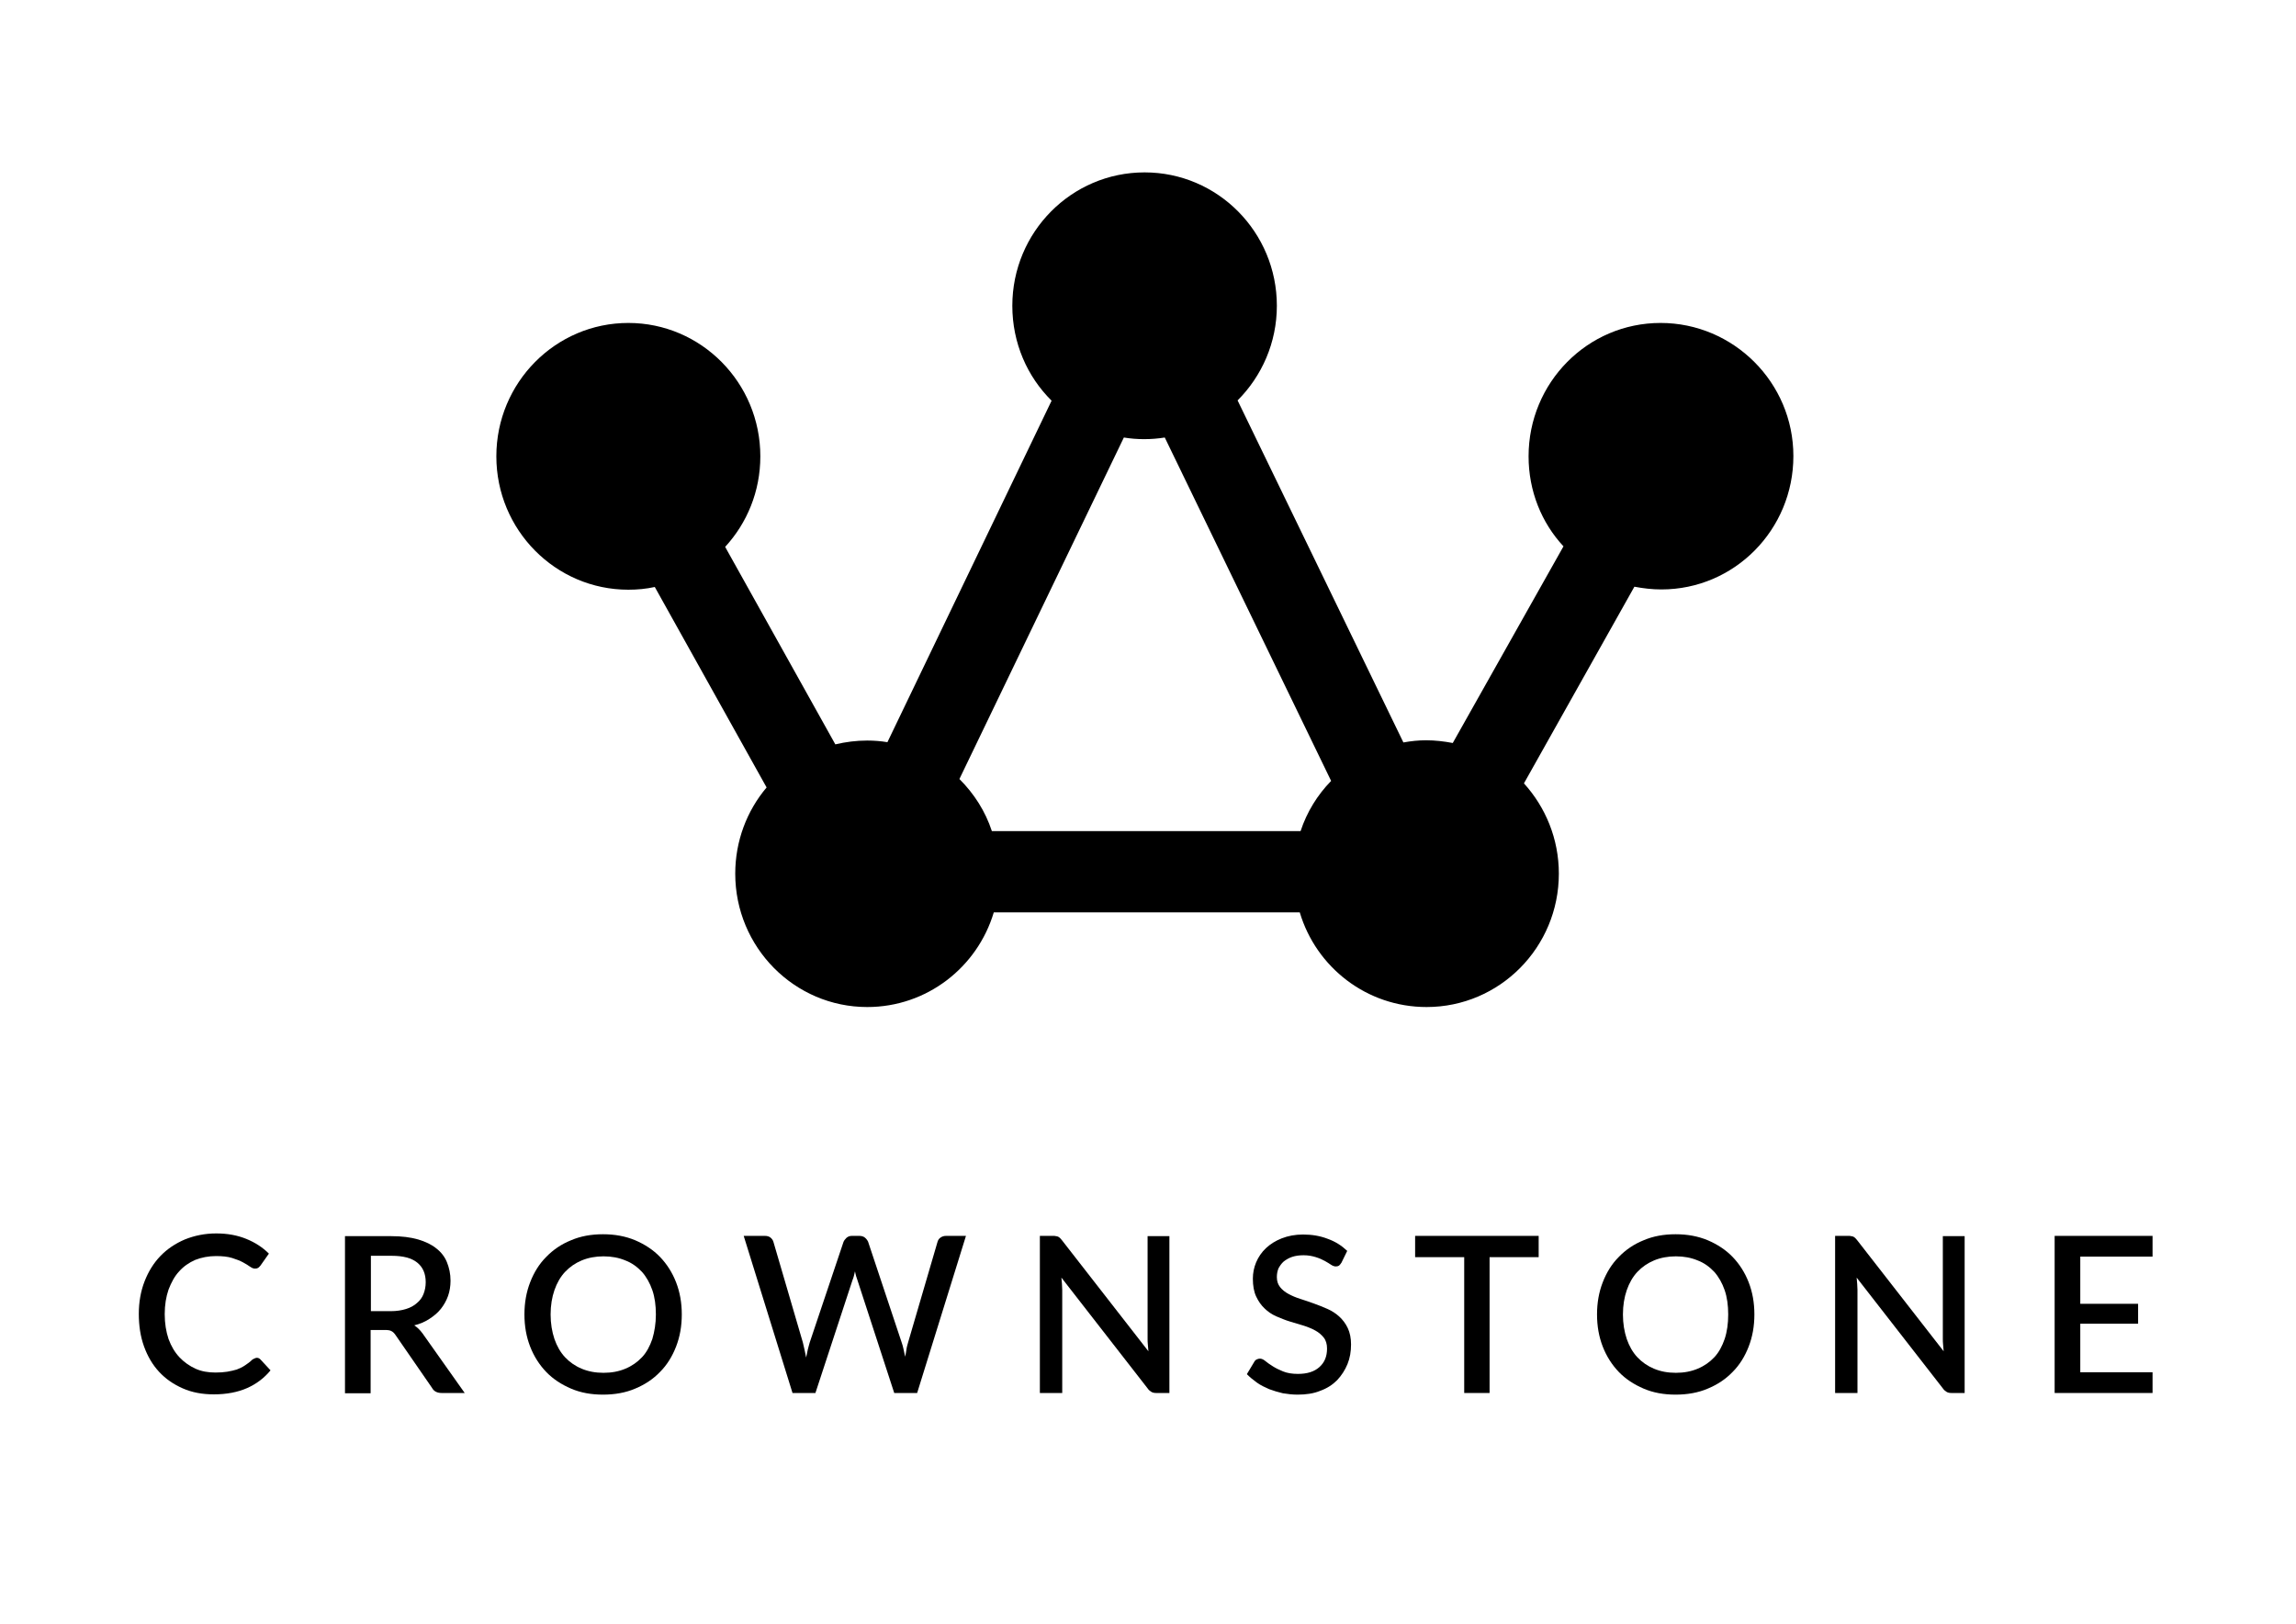
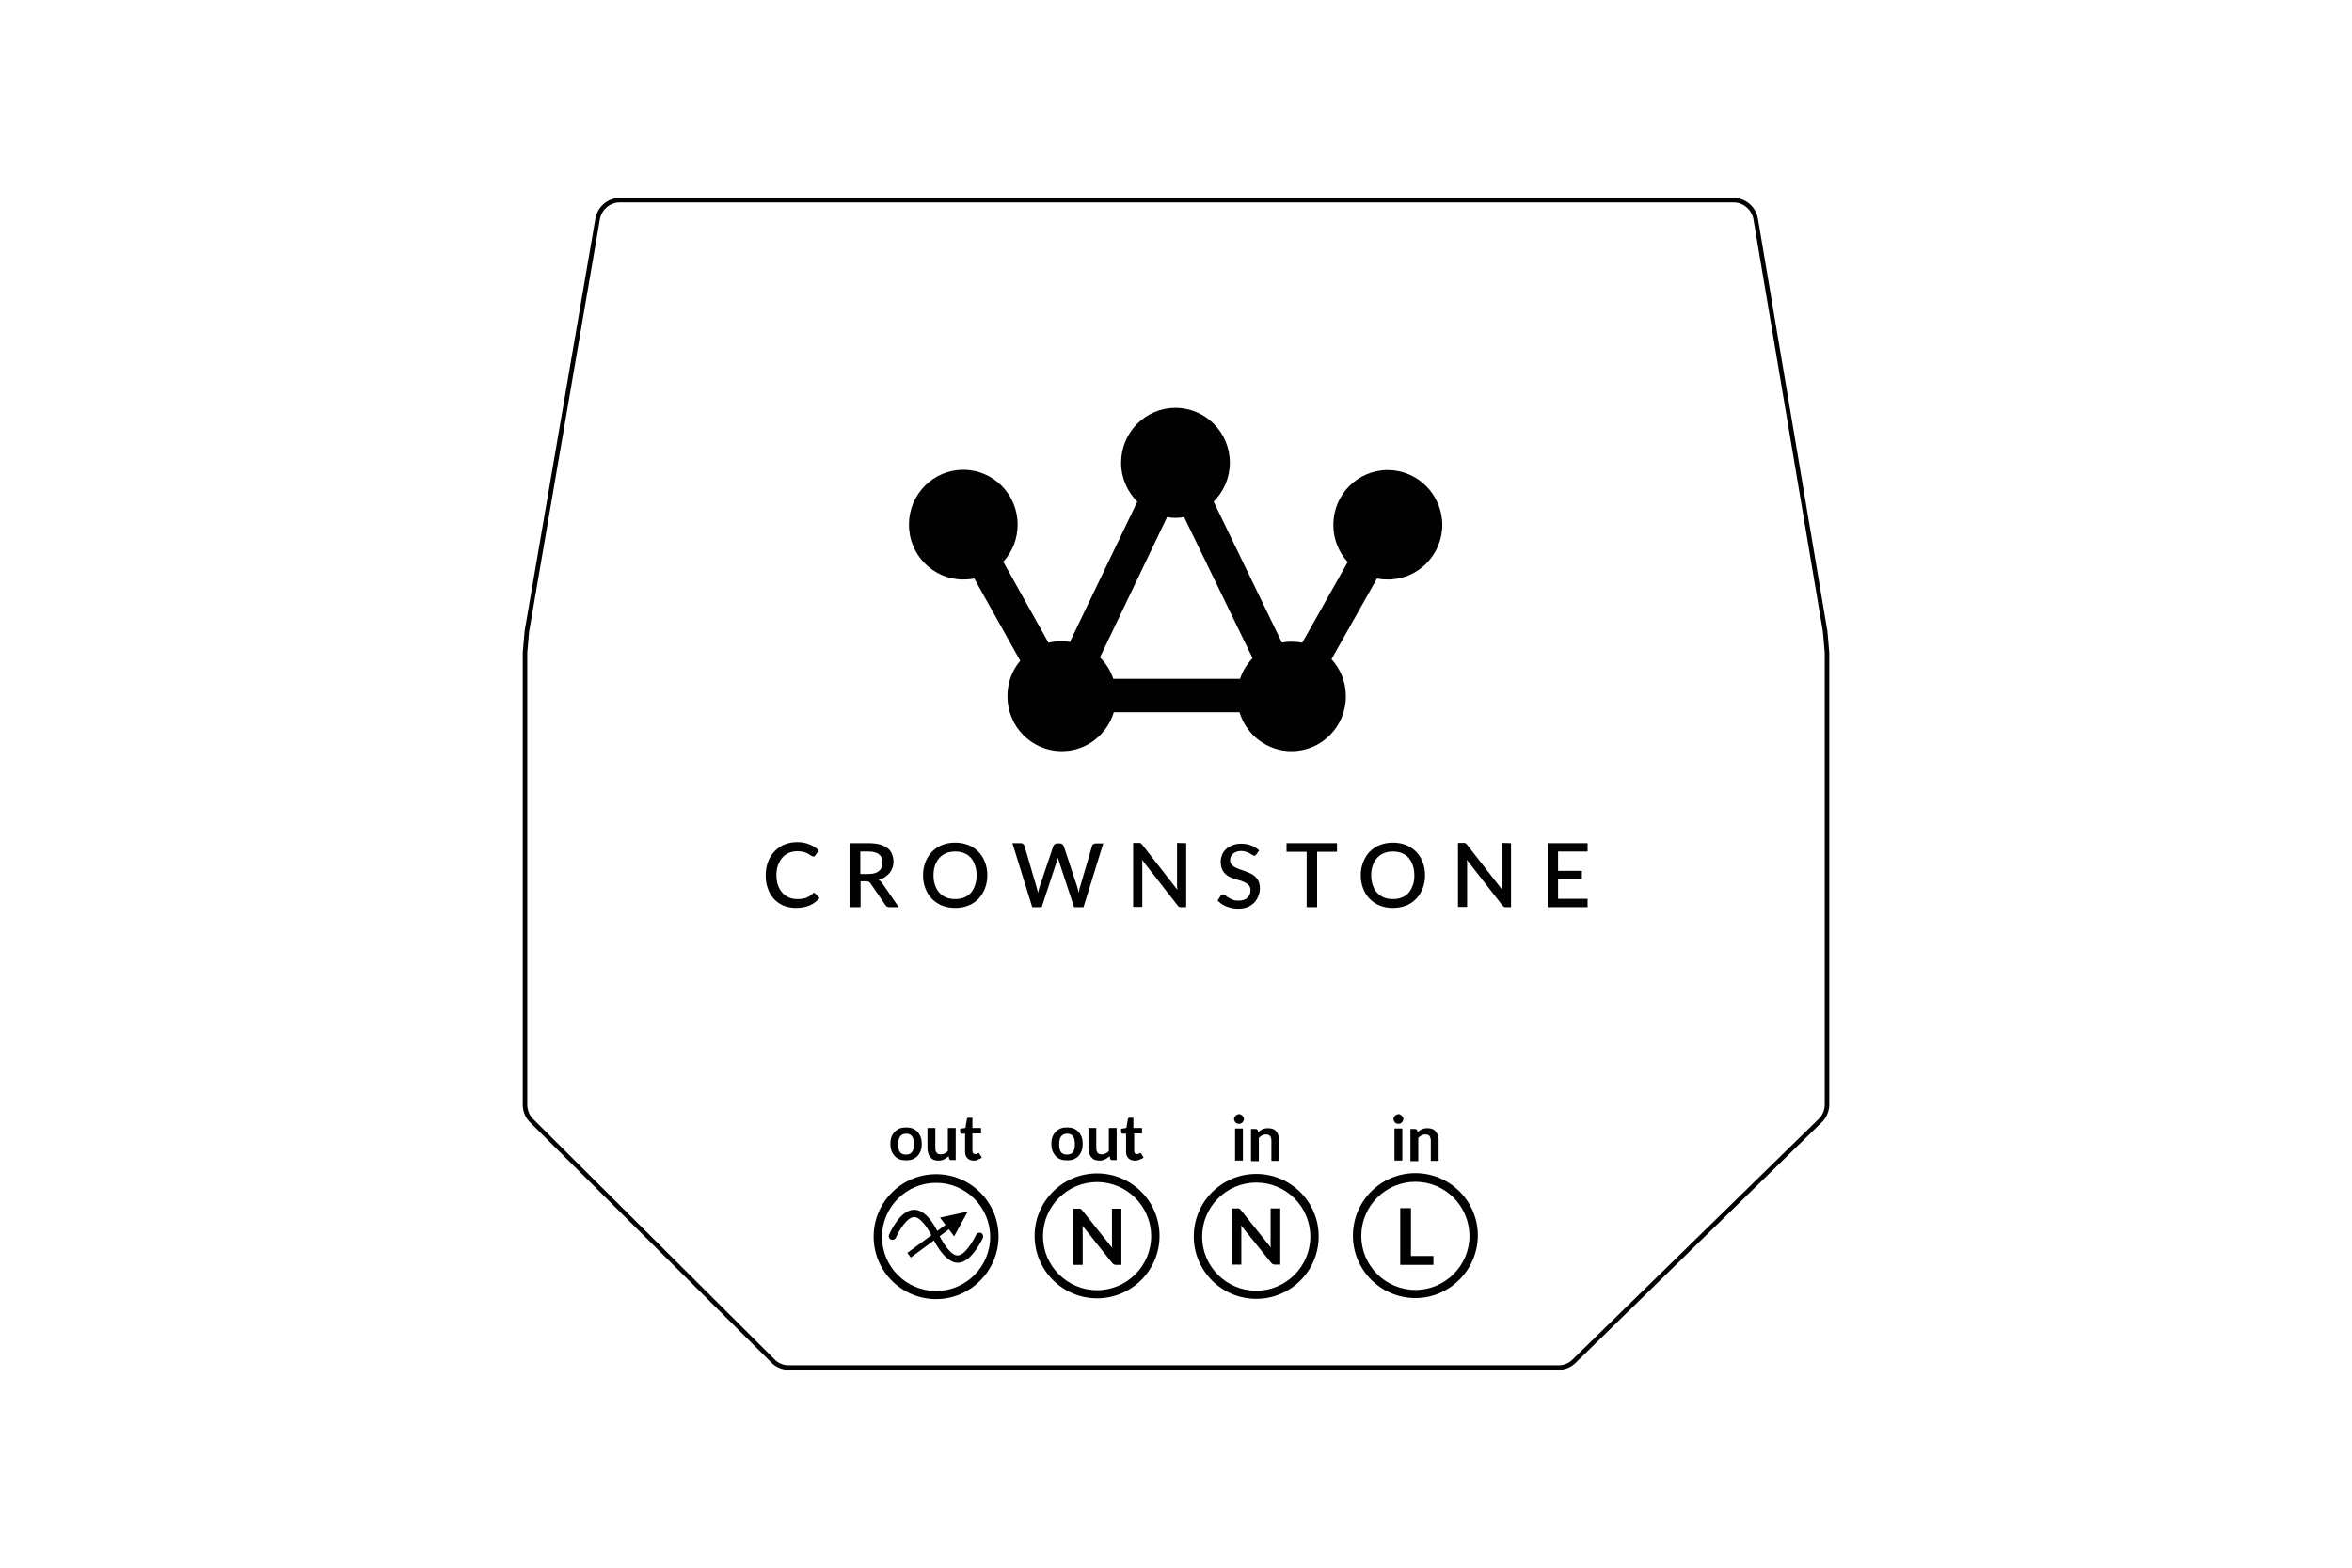
- <svg xmlns="http://www.w3.org/2000/svg" version="1.1" id="Layer_1" x="0px" y="0px" viewBox="0 0 841.9 595.3" style="enable-background:new 0 0 841.9 595.3;" xml:space="preserve">
-   <g id="CrownstoneLogo">
-     <path d="M608.9,118.4c-26.8,0-48.4,21.9-48.4,48.9c0,12.8,4.8,24.4,12.8,33l-40.6,72.1c-3.1-0.6-6.5-1-9.8-1   c-2.8,0-5.6,0.3-8.3,0.8l-60.8-125.4c8.9-8.9,14.4-21.2,14.4-34.7c0-27-21.7-48.9-48.5-48.9c-26.8,0-48.5,21.9-48.5,48.9   c0,13.7,5.5,26,14.4,34.8l-60.2,125.2c-2.4-0.4-4.9-0.6-7.4-0.6c-4,0-7.9,0.5-11.7,1.4l-40.4-72.4c8-8.7,12.9-20.3,12.9-33.2   c0-27-21.7-48.9-48.4-48.9s-48.4,21.9-48.4,48.9s21.7,48.9,48.4,48.9c3.3,0,6.5-0.3,9.7-1l41,73.5c-7.2,8.5-11.5,19.6-11.5,31.6   c0,27,21.7,48.9,48.4,48.9c21.9,0,40.4-14.6,46.4-34.7h112.2c6,20.1,24.5,34.7,46.5,34.7c26.8,0,48.5-21.9,48.5-48.9   c0-12.8-4.9-24.4-12.8-33.1l40.5-72.1c3.2,0.6,6.5,1,9.9,1c26.8,0,48.4-21.9,48.4-48.9S635.6,118.4,608.9,118.4z M412.1,160.4   c2.4,0.4,4.9,0.6,7.4,0.6c2.6,0,5.1-0.2,7.6-0.6l61,125.9c-5,5.1-8.9,11.4-11.2,18.4H363.7c-2.4-7.3-6.5-13.7-11.9-19.1   L412.1,160.4z" />
-   </g>
-   <g>
-     <path d="M94.2,497.8c0.5,0,0.9,0.2,1.3,0.6l3.7,4c-2.3,2.8-5.2,5-8.6,6.5c-3.4,1.5-7.5,2.3-12.2,2.3c-4.2,0-8-0.7-11.4-2.2   c-3.4-1.5-6.3-3.5-8.7-6.1c-2.4-2.6-4.2-5.7-5.5-9.3s-1.9-7.6-1.9-11.9c0-4.3,0.7-8.3,2.1-11.9c1.4-3.6,3.3-6.7,5.8-9.3   c2.5-2.6,5.5-4.6,9-6.1c3.5-1.4,7.3-2.2,11.5-2.2c4.2,0,7.8,0.7,11,2c3.2,1.3,6,3.1,8.3,5.4l-3.1,4.4c-0.2,0.3-0.5,0.5-0.8,0.8   c-0.3,0.2-0.7,0.3-1.2,0.3c-0.5,0-1.1-0.2-1.8-0.7c-0.7-0.5-1.5-1-2.6-1.6c-1.1-0.6-2.4-1.1-4-1.6c-1.6-0.5-3.6-0.7-5.9-0.7   c-2.7,0-5.3,0.5-7.6,1.4c-2.3,1-4.3,2.4-5.9,4.2c-1.7,1.8-2.9,4.1-3.9,6.7c-0.9,2.6-1.4,5.6-1.4,9c0,3.4,0.5,6.4,1.4,9.1   c1,2.7,2.3,4.9,4,6.7c1.7,1.8,3.7,3.2,5.9,4.2s4.7,1.4,7.3,1.4c1.6,0,3-0.1,4.3-0.3c1.3-0.2,2.4-0.5,3.5-0.8c1.1-0.4,2.1-0.9,3-1.5   c0.9-0.6,1.9-1.3,2.8-2.2C93.2,498.1,93.7,497.8,94.2,497.8z" />
-     <path d="M170.4,510.7h-8.4c-1.7,0-2.9-0.6-3.6-1.9L145,489.4c-0.5-0.7-0.9-1.1-1.5-1.4c-0.5-0.3-1.3-0.4-2.4-0.4h-5.2v23.2h-9.4   v-57.6h17c3.8,0,7,0.4,9.8,1.2c2.7,0.8,5,1.9,6.7,3.3c1.8,1.4,3.1,3.1,3.9,5.1c0.8,2,1.3,4.2,1.3,6.7c0,2-0.3,3.9-0.9,5.6   s-1.5,3.3-2.6,4.7c-1.1,1.4-2.5,2.6-4.2,3.7s-3.5,1.9-5.6,2.4c1.1,0.7,2.1,1.7,3,2.9L170.4,510.7z M143.3,480.7   c2.1,0,4-0.3,5.6-0.8c1.6-0.5,2.9-1.2,4-2.2c1.1-0.9,1.9-2,2.4-3.3c0.5-1.3,0.8-2.7,0.8-4.3c0-3.1-1-5.5-3.1-7.2   c-2.1-1.7-5.2-2.5-9.4-2.5h-7.6v20.3H143.3z" />
-     <path d="M250,481.9c0,4.3-0.7,8.2-2.1,11.8c-1.4,3.6-3.3,6.7-5.9,9.3c-2.5,2.6-5.5,4.6-9.1,6.1c-3.5,1.5-7.5,2.2-11.8,2.2   c-4.3,0-8.2-0.7-11.7-2.2c-3.5-1.5-6.6-3.5-9.1-6.1c-2.5-2.6-4.5-5.7-5.9-9.3c-1.4-3.6-2.1-7.5-2.1-11.8s0.7-8.2,2.1-11.8   c1.4-3.6,3.3-6.7,5.9-9.3c2.5-2.6,5.6-4.7,9.1-6.1c3.5-1.5,7.4-2.2,11.7-2.2c4.3,0,8.2,0.7,11.8,2.2c3.5,1.5,6.6,3.5,9.1,6.1   s4.5,5.7,5.9,9.3C249.3,473.7,250,477.6,250,481.9z M240.5,481.9c0-3.3-0.4-6.3-1.3-8.9c-0.9-2.6-2.2-4.9-3.8-6.7   c-1.7-1.8-3.7-3.3-6.1-4.2c-2.4-1-5-1.5-8-1.5c-2.9,0-5.6,0.5-8,1.5c-2.4,1-4.4,2.4-6.1,4.2c-1.7,1.8-3,4.1-3.9,6.7   c-0.9,2.6-1.4,5.6-1.4,8.9c0,3.3,0.5,6.3,1.4,9c0.9,2.6,2.2,4.9,3.9,6.7c1.7,1.8,3.7,3.2,6.1,4.2c2.4,1,5,1.5,8,1.5   c3,0,5.6-0.5,8-1.5c2.4-1,4.4-2.4,6.1-4.2c1.7-1.8,2.9-4.1,3.8-6.7C240,488.2,240.5,485.2,240.5,481.9z" />
-     <path d="M354.2,453.1l-17.9,57.6h-8.4l-13.5-41.4c-0.2-0.5-0.3-0.9-0.5-1.5c-0.1-0.5-0.3-1.1-0.4-1.7c-0.1,0.6-0.3,1.2-0.4,1.7   c-0.1,0.5-0.3,1-0.5,1.5l-13.6,41.4h-8.4l-17.9-57.6h7.8c0.8,0,1.5,0.2,2,0.6c0.5,0.4,0.9,0.9,1.1,1.6l10.8,36.9   c0.2,0.8,0.4,1.7,0.6,2.6s0.4,1.9,0.6,2.9c0.2-1,0.4-2,0.6-2.9c0.2-0.9,0.5-1.8,0.7-2.6l12.4-36.9c0.2-0.5,0.6-1,1.1-1.5   c0.6-0.5,1.2-0.7,2-0.7h2.7c0.8,0,1.5,0.2,2,0.6c0.5,0.4,0.9,0.9,1.2,1.5l12.3,36.9c0.3,0.8,0.5,1.6,0.7,2.5   c0.2,0.9,0.4,1.8,0.6,2.8c0.2-1,0.4-1.9,0.5-2.8s0.4-1.7,0.6-2.5l10.8-36.9c0.2-0.6,0.5-1.1,1.1-1.5c0.6-0.4,1.2-0.6,2-0.6H354.2z" />
-     <path d="M428.8,453.1v57.6h-4.8c-0.7,0-1.3-0.1-1.8-0.4c-0.5-0.3-1-0.7-1.4-1.3l-31.6-40.6c0.1,0.8,0.1,1.5,0.2,2.3   c0,0.8,0.1,1.5,0.1,2.1v37.9h-8.2v-57.6h4.9c0.4,0,0.7,0,1,0.1c0.3,0,0.5,0.1,0.8,0.2c0.2,0.1,0.5,0.3,0.7,0.5   c0.2,0.2,0.4,0.5,0.7,0.8l31.7,40.7c-0.1-0.8-0.1-1.6-0.2-2.4s-0.1-1.5-0.1-2.2v-37.6H428.8z" />
-     <path d="M491.9,462.9c-0.3,0.5-0.6,0.8-0.9,1.1c-0.3,0.2-0.7,0.3-1.2,0.3c-0.5,0-1.1-0.2-1.7-0.6c-0.6-0.4-1.4-0.9-2.3-1.4   c-0.9-0.5-2-1-3.3-1.4c-1.3-0.4-2.7-0.7-4.5-0.7c-1.6,0-3,0.2-4.2,0.6c-1.2,0.4-2.2,1-3.1,1.7c-0.8,0.7-1.4,1.6-1.9,2.5   c-0.4,1-0.6,2-0.6,3.2c0,1.5,0.4,2.7,1.2,3.7c0.8,1,1.8,1.8,3.1,2.5c1.3,0.7,2.7,1.3,4.3,1.8c1.6,0.5,3.3,1.1,5,1.7   c1.7,0.6,3.4,1.3,5,2c1.6,0.7,3.1,1.7,4.3,2.8s2.3,2.5,3.1,4.2c0.8,1.7,1.2,3.7,1.2,6c0,2.6-0.4,5-1.3,7.2   c-0.9,2.2-2.2,4.2-3.8,5.9c-1.7,1.7-3.7,3-6.2,3.9c-2.4,1-5.2,1.4-8.3,1.4c-1.8,0-3.6-0.2-5.4-0.5c-1.7-0.4-3.4-0.9-5-1.5   c-1.6-0.7-3.1-1.4-4.5-2.4s-2.6-2-3.7-3.1l2.7-4.5c0.2-0.4,0.5-0.7,0.9-0.9c0.4-0.2,0.8-0.3,1.2-0.3c0.6,0,1.3,0.3,2,0.9   c0.7,0.6,1.6,1.2,2.7,1.9c1.1,0.7,2.3,1.3,3.8,1.9c1.5,0.6,3.3,0.9,5.4,0.9c3.4,0,6-0.8,7.9-2.5c1.9-1.7,2.8-3.9,2.8-6.8   c0-1.6-0.4-3-1.2-4c-0.8-1-1.8-1.9-3.1-2.6s-2.7-1.3-4.3-1.8c-1.6-0.5-3.3-1-5-1.5s-3.3-1.2-5-1.9c-1.6-0.7-3.1-1.7-4.3-2.9   c-1.3-1.2-2.3-2.7-3.1-4.4c-0.8-1.7-1.2-3.9-1.2-6.5c0-2.1,0.4-4.1,1.2-6c0.8-1.9,2-3.7,3.6-5.2c1.6-1.5,3.5-2.7,5.8-3.6   c2.3-0.9,4.9-1.4,7.8-1.4c3.3,0,6.3,0.5,9.1,1.6c2.8,1,5.1,2.5,7.1,4.4L491.9,462.9z" />
-     <path d="M564.2,460.9h-18v49.8h-9.3v-49.8h-18v-7.8h45.3V460.9z" />
-     <path d="M643.3,481.9c0,4.3-0.7,8.2-2.1,11.8s-3.3,6.7-5.9,9.3c-2.5,2.6-5.5,4.6-9.1,6.1c-3.5,1.5-7.5,2.2-11.8,2.2   c-4.3,0-8.2-0.7-11.7-2.2s-6.6-3.5-9.1-6.1c-2.5-2.6-4.5-5.7-5.9-9.3c-1.4-3.6-2.1-7.5-2.1-11.8s0.7-8.2,2.1-11.8   c1.4-3.6,3.3-6.7,5.9-9.3c2.5-2.6,5.6-4.7,9.1-6.1c3.5-1.5,7.4-2.2,11.7-2.2c4.3,0,8.2,0.7,11.8,2.2c3.5,1.5,6.6,3.5,9.1,6.1   c2.5,2.6,4.5,5.7,5.9,9.3C642.6,473.7,643.3,477.6,643.3,481.9z M633.7,481.9c0-3.3-0.4-6.3-1.3-8.9c-0.9-2.6-2.2-4.9-3.8-6.7   c-1.7-1.8-3.7-3.3-6.1-4.2c-2.4-1-5-1.5-8-1.5c-2.9,0-5.6,0.5-8,1.5c-2.4,1-4.4,2.4-6.1,4.2c-1.7,1.8-3,4.1-3.9,6.7   c-0.9,2.6-1.4,5.6-1.4,8.9c0,3.3,0.5,6.3,1.4,9c0.9,2.6,2.2,4.9,3.9,6.7s3.7,3.2,6.1,4.2c2.4,1,5,1.5,8,1.5c3,0,5.6-0.5,8-1.5   c2.4-1,4.4-2.4,6.1-4.2s2.9-4.1,3.8-6.7C633.3,488.2,633.7,485.2,633.7,481.9z" />
-     <path d="M720.4,453.1v57.6h-4.8c-0.7,0-1.3-0.1-1.8-0.4c-0.5-0.3-1-0.7-1.4-1.3l-31.6-40.6c0.1,0.8,0.1,1.5,0.2,2.3   c0,0.8,0.1,1.5,0.1,2.1v37.9h-8.2v-57.6h4.9c0.4,0,0.7,0,1,0.1c0.3,0,0.5,0.1,0.8,0.2c0.2,0.1,0.5,0.3,0.7,0.5   c0.2,0.2,0.4,0.5,0.7,0.8l31.7,40.7c-0.1-0.8-0.1-1.6-0.2-2.4s-0.1-1.5-0.1-2.2v-37.6H720.4z" />
-     <path d="M789.3,503.1l0,7.6h-35.9v-57.6h35.9v7.6h-26.5V478h21.2v7.3h-21.2v17.8H789.3z" />
+ <svg xmlns="http://www.w3.org/2000/svg" xmlns:xlink="http://www.w3.org/1999/xlink" version="1.1" id="Layer_1" x="0px" y="0px" viewBox="0 0 900 600" style="enable-background:new 0 0 900 600;" xml:space="preserve">
+   <style type="text/css">
+ 	.st0{clip-path:url(#SVGID_2_);}
+ 	.st1{clip-path:url(#SVGID_4_);fill:none;stroke:#000000;stroke-width:1.734;stroke-miterlimit:10;}
+ 	.st2{clip-path:url(#SVGID_4_);}
+ 	.st3{clip-path:url(#SVGID_4_);fill:#010101;}
+ </style>
+   <g id="Artwork_3_1_">
+     <g>
+       <defs>
+         <rect id="SVGID_1_" x="200" y="75.8" width="500" height="448.5" />
+       </defs>
+       <clipPath id="SVGID_2_">
+         <use xlink:href="#SVGID_1_" style="overflow:visible;" />
+       </clipPath>
+       <g class="st0">
+         <defs>
+           <rect id="SVGID_3_" x="200" y="75.8" width="500" height="448.5" />
+         </defs>
+         <clipPath id="SVGID_4_">
+           <use xlink:href="#SVGID_3_" style="overflow:visible;" />
+         </clipPath>
+         <path class="st1" d="M301.8,523.4h294.6c2.3,0,4.4-0.9,6-2.5l94.1-92c1.7-1.6,2.6-3.9,2.6-6.2V249.8c-0.2-2.7-0.5-5.4-0.7-8.1     l-26.6-158c-0.8-4.1-4.3-7.1-8.5-7.1H237.2c-4.2,0-7.7,3-8.5,7.1l-27.1,158c-0.2,2.3-0.5,5.8-0.7,8.1v173c0,2.3,0.9,4.5,2.5,6.1     l92.3,91.9C297.3,522.5,299.5,523.4,301.8,523.4z" />
+         <path class="st2" d="M541.6,496.8c-13.2,0-23.9-10.7-23.9-23.9c0-13.2,10.7-23.9,23.9-23.9c13.2,0,23.9,10.7,23.9,23.9     C565.4,486.1,554.7,496.8,541.6,496.8 M541.6,452.3c-11.4,0-20.7,9.3-20.7,20.7c0,11.4,9.3,20.7,20.7,20.7     c11.4,0,20.7-9.3,20.7-20.7C562.2,461.5,553,452.3,541.6,452.3" />
+         <polygon class="st2" points="548.5,480.7 548.5,484.1 535.8,484.1 535.8,462.4 539.9,462.4 539.9,480.7    " />
+         <path class="st2" d="M366.5,483.3c-2.3,0-4.6-1.7-7-5c-1.6-2.3-2.6-4.5-2.7-4.6l0,0c-1.3-3-4.4-7.9-7-7.9c-1.3,0-3,1.3-4.7,3.8     c-1.4,2-2.3,4.1-2.3,4.1c-0.3,0.7-1.1,1-1.9,0.7c-0.7-0.3-1-1.1-0.7-1.8c0.4-1,4.3-9.6,9.6-9.6c5.3,0,9.1,8.5,9.5,9.6     c1.2,2.6,4.4,7.9,7.1,7.9s5.9-5.3,7.1-7.9c0.3-0.7,1.2-1,1.9-0.7c0.7,0.3,1,1.2,0.7,1.9c0,0.1-1.1,2.3-2.7,4.6     C371.1,481.6,368.8,483.3,366.5,483.3" />
+         <polygon class="st2" points="359.7,466 370.3,463.7 365.1,473.2 363.1,470.5 348.5,481.3 347.2,479.5 361.8,468.8    " />
+         <path class="st2" d="M480.7,497.1c-13.2,0-23.9-10.7-23.9-23.9c0-13.2,10.7-23.9,23.9-23.9c13.2,0,23.9,10.7,23.9,23.9     C504.6,486.4,493.9,497.1,480.7,497.1 M480.7,452.6c-11.4,0-20.7,9.3-20.7,20.7c0,11.4,9.3,20.7,20.7,20.7     c11.4,0,20.7-9.3,20.7-20.7C501.4,461.8,492.1,452.6,480.7,452.6" />
+         <path class="st2" d="M419.8,496.9c-13.2,0-23.9-10.7-23.9-23.9c0-13.2,10.7-23.9,23.9-23.9c13.2,0,23.9,10.7,23.9,23.9     C443.7,486.2,433,496.9,419.8,496.9 M419.8,452.4c-11.4,0-20.7,9.3-20.7,20.7s9.3,20.7,20.7,20.7c11.4,0,20.7-9.3,20.7-20.7     S431.2,452.4,419.8,452.4" />
+         <path class="st2" d="M358.2,497.2c-13.2,0-23.9-10.7-23.9-23.9c0-13.2,10.7-23.9,23.9-23.9c13.2,0,23.9,10.7,23.9,23.9     C382,486.5,371.3,497.2,358.2,497.2 M358.2,452.7c-11.4,0-20.7,9.3-20.7,20.7s9.3,20.7,20.7,20.7s20.7-9.3,20.7-20.7     S369.6,452.7,358.2,452.7" />
+         <path class="st2" d="M489.9,462.5V484h-2.1c-0.3,0-0.6-0.1-0.8-0.2c-0.2-0.1-0.4-0.3-0.6-0.5L474.9,469c0.1,0.7,0.1,1.3,0.1,1.8     V484h-3.6v-21.5h2.1c0.2,0,0.3,0,0.4,0c0.1,0,0.2,0,0.3,0.1c0.1,0,0.2,0.1,0.3,0.2c0.1,0.1,0.2,0.2,0.3,0.3l11.5,14.4     c0-0.3-0.1-0.7-0.1-1c0-0.3,0-0.6,0-0.9v-13.1H489.9z" />
+         <path class="st2" d="M429.1,462.6v21.5H427c-0.3,0-0.6-0.1-0.8-0.2c-0.2-0.1-0.4-0.3-0.6-0.5l-11.4-14.3c0.1,0.7,0.1,1.3,0.1,1.8     v13.2h-3.6v-21.5h2.1c0.2,0,0.3,0,0.4,0c0.1,0,0.2,0,0.3,0.1c0.1,0,0.2,0.1,0.3,0.2c0.1,0.1,0.2,0.2,0.3,0.3l11.5,14.4     c0-0.4-0.1-0.7-0.1-1c0-0.3,0-0.6,0-0.9v-13.1H429.1z" />
+         <path class="st2" d="M346.7,431.5c0.9,0,1.7,0.1,2.5,0.4c0.7,0.3,1.4,0.7,1.9,1.3c0.5,0.5,0.9,1.2,1.2,2c0.3,0.8,0.4,1.7,0.4,2.6     c0,1-0.1,1.9-0.4,2.6c-0.3,0.8-0.7,1.5-1.2,2c-0.5,0.6-1.2,1-1.9,1.3c-0.7,0.3-1.6,0.4-2.5,0.4c-0.9,0-1.8-0.1-2.5-0.4     c-0.7-0.3-1.4-0.7-1.9-1.3c-0.5-0.6-0.9-1.2-1.2-2c-0.3-0.8-0.4-1.7-0.4-2.6c0-1,0.1-1.8,0.4-2.6c0.3-0.8,0.7-1.4,1.2-2     c0.5-0.5,1.2-1,1.9-1.3C345,431.6,345.8,431.5,346.7,431.5 M346.7,441.9c1,0,1.8-0.3,2.3-1c0.5-0.7,0.7-1.7,0.7-3     c0-1.3-0.2-2.3-0.7-3c-0.5-0.7-1.3-1-2.3-1c-1,0-1.8,0.4-2.3,1.1c-0.5,0.7-0.7,1.7-0.7,3c0,1.3,0.2,2.3,0.7,3     C344.9,441.6,345.7,441.9,346.7,441.9" />
+         <path class="st2" d="M365.7,431.7V444h-1.8c-0.4,0-0.6-0.2-0.7-0.5l-0.2-1c-0.5,0.5-1.1,0.9-1.7,1.2c-0.6,0.3-1.3,0.5-2.2,0.5     c-0.7,0-1.3-0.1-1.8-0.3c-0.5-0.2-1-0.6-1.3-1c-0.4-0.4-0.6-0.9-0.8-1.5c-0.2-0.6-0.3-1.2-0.3-1.9v-7.8h3v7.8     c0,0.8,0.2,1.3,0.5,1.7c0.3,0.4,0.9,0.6,1.6,0.6c0.5,0,1-0.1,1.4-0.3c0.4-0.2,0.9-0.5,1.3-0.9v-8.9H365.7z" />
+         <path class="st2" d="M372.7,444.2c-1.1,0-1.9-0.3-2.5-0.9c-0.6-0.6-0.9-1.4-0.9-2.5v-6.9h-1.3c-0.2,0-0.3,0-0.4-0.2     c-0.1-0.1-0.2-0.3-0.2-0.5v-1.2l2-0.3l0.6-3.4c0-0.2,0.1-0.3,0.2-0.4c0.1-0.1,0.3-0.1,0.4-0.1h1.5v3.9h3.3v2.1h-3.3v6.7     c0,0.4,0.1,0.7,0.3,0.9c0.2,0.2,0.4,0.3,0.8,0.3c0.2,0,0.3,0,0.5-0.1c0.1,0,0.2-0.1,0.3-0.1c0.1,0,0.2-0.1,0.2-0.1     c0.1,0,0.1-0.1,0.2-0.1c0.1,0,0.2,0,0.2,0.1c0.1,0,0.1,0.1,0.2,0.2l0.9,1.4c-0.4,0.4-0.9,0.6-1.5,0.8     C373.9,444.1,373.3,444.2,372.7,444.2" />
+         <path class="st2" d="M476,428.3c0,0.3-0.1,0.5-0.2,0.7c-0.1,0.2-0.2,0.4-0.4,0.6c-0.2,0.2-0.4,0.3-0.6,0.4     c-0.2,0.1-0.5,0.1-0.7,0.1c-0.3,0-0.5-0.1-0.7-0.1c-0.2-0.1-0.4-0.2-0.6-0.4c-0.2-0.2-0.3-0.4-0.4-0.6c-0.1-0.2-0.2-0.5-0.2-0.7     c0-0.3,0.1-0.5,0.2-0.7c0.1-0.2,0.2-0.4,0.4-0.6c0.2-0.2,0.4-0.3,0.6-0.4c0.2-0.1,0.5-0.2,0.7-0.2c0.3,0,0.5,0,0.7,0.2     c0.2,0.1,0.4,0.2,0.6,0.4c0.2,0.2,0.3,0.4,0.4,0.6C476,427.8,476,428,476,428.3 M475.6,444.2h-3v-12.3h3V444.2z" />
+         <path class="st2" d="M481.4,433.4c0.2-0.2,0.5-0.5,0.8-0.7c0.3-0.2,0.6-0.4,0.9-0.5c0.3-0.1,0.6-0.3,1-0.3     c0.4-0.1,0.7-0.1,1.2-0.1c0.7,0,1.3,0.1,1.8,0.3c0.5,0.2,1,0.5,1.3,1c0.4,0.4,0.6,0.9,0.8,1.5c0.2,0.6,0.3,1.2,0.3,1.9v7.8h-3     v-7.8c0-0.7-0.2-1.3-0.5-1.7c-0.3-0.4-0.9-0.6-1.6-0.6c-0.5,0-1,0.1-1.4,0.3s-0.9,0.6-1.3,1v8.9h-3v-12.3h1.8     c0.4,0,0.6,0.2,0.8,0.5L481.4,433.4z" />
+         <path class="st2" d="M408.3,431.5c0.9,0,1.7,0.1,2.5,0.4c0.7,0.3,1.4,0.7,1.9,1.3c0.5,0.5,0.9,1.2,1.2,2c0.3,0.8,0.4,1.7,0.4,2.6     c0,1-0.1,1.9-0.4,2.6c-0.3,0.8-0.7,1.5-1.2,2c-0.5,0.6-1.2,1-1.9,1.3c-0.7,0.3-1.6,0.4-2.5,0.4c-0.9,0-1.8-0.1-2.5-0.4     c-0.7-0.3-1.4-0.7-1.9-1.3c-0.5-0.6-0.9-1.2-1.2-2c-0.3-0.8-0.4-1.7-0.4-2.6c0-1,0.1-1.8,0.4-2.6c0.3-0.8,0.7-1.4,1.2-2     c0.5-0.5,1.2-1,1.9-1.3C406.6,431.6,407.4,431.5,408.3,431.5 M408.3,441.9c1,0,1.8-0.3,2.3-1c0.5-0.7,0.7-1.7,0.7-3     c0-1.3-0.2-2.3-0.7-3c-0.5-0.7-1.3-1-2.3-1c-1,0-1.8,0.4-2.3,1.1c-0.5,0.7-0.7,1.7-0.7,3c0,1.3,0.2,2.3,0.7,3     C406.5,441.6,407.3,441.9,408.3,441.9" />
+         <path class="st2" d="M427.3,431.7V444h-1.8c-0.4,0-0.6-0.2-0.7-0.5l-0.2-1c-0.5,0.5-1.1,0.9-1.7,1.2c-0.6,0.3-1.3,0.5-2.2,0.5     c-0.7,0-1.3-0.1-1.8-0.3c-0.5-0.2-1-0.6-1.3-1c-0.4-0.4-0.6-0.9-0.8-1.5c-0.2-0.6-0.3-1.2-0.3-1.9v-7.8h3v7.8     c0,0.8,0.2,1.3,0.5,1.7c0.3,0.4,0.9,0.6,1.6,0.6c0.5,0,1-0.1,1.4-0.3c0.4-0.2,0.9-0.5,1.3-0.9v-8.9H427.3z" />
+         <path class="st2" d="M434.3,444.2c-1.1,0-1.9-0.3-2.5-0.9c-0.6-0.6-0.9-1.4-0.9-2.5v-6.9h-1.3c-0.2,0-0.3,0-0.4-0.2     c-0.1-0.1-0.2-0.3-0.2-0.5v-1.2l2-0.3l0.6-3.4c0-0.2,0.1-0.3,0.2-0.4c0.1-0.1,0.3-0.1,0.4-0.1h1.5v3.9h3.3v2.1H434v6.7     c0,0.4,0.1,0.7,0.3,0.9c0.2,0.2,0.4,0.3,0.8,0.3c0.2,0,0.3,0,0.5-0.1c0.1,0,0.2-0.1,0.3-0.1c0.1,0,0.2-0.1,0.2-0.1     c0.1,0,0.1-0.1,0.2-0.1c0.1,0,0.2,0,0.2,0.1c0.1,0,0.1,0.1,0.2,0.2l0.9,1.4c-0.4,0.4-0.9,0.6-1.5,0.8     C435.5,444.1,434.9,444.2,434.3,444.2" />
+         <path class="st2" d="M537,428.3c0,0.3-0.1,0.5-0.2,0.7c-0.1,0.2-0.2,0.4-0.4,0.6c-0.2,0.2-0.4,0.3-0.6,0.4     c-0.2,0.1-0.5,0.1-0.7,0.1c-0.3,0-0.5-0.1-0.7-0.1c-0.2-0.1-0.4-0.2-0.6-0.4c-0.2-0.2-0.3-0.4-0.4-0.6c-0.1-0.2-0.2-0.5-0.2-0.7     c0-0.3,0.1-0.5,0.2-0.7c0.1-0.2,0.2-0.4,0.4-0.6c0.2-0.2,0.4-0.3,0.6-0.4c0.2-0.1,0.5-0.2,0.7-0.2c0.3,0,0.5,0,0.7,0.2     c0.2,0.1,0.4,0.2,0.6,0.4c0.2,0.2,0.3,0.4,0.4,0.6C537,427.8,537,428,537,428.3 M536.6,444.2h-3v-12.3h3V444.2z" />
+         <path class="st2" d="M542.4,433.4c0.2-0.2,0.5-0.5,0.8-0.7c0.3-0.2,0.6-0.4,0.9-0.5c0.3-0.1,0.6-0.3,1-0.3     c0.4-0.1,0.7-0.1,1.2-0.1c0.7,0,1.3,0.1,1.8,0.3c0.5,0.2,1,0.5,1.3,1c0.4,0.4,0.6,0.9,0.8,1.5c0.2,0.6,0.3,1.2,0.3,1.9v7.8h-3     v-7.8c0-0.7-0.2-1.3-0.5-1.7c-0.3-0.4-0.9-0.6-1.6-0.6c-0.5,0-1,0.1-1.4,0.3c-0.4,0.2-0.9,0.6-1.3,1v8.9h-3v-12.3h1.8     c0.4,0,0.6,0.2,0.8,0.5L542.4,433.4z" />
+         <path class="st3" d="M531,179.9c-11.5,0-20.8,9.4-20.8,21c0,5.5,2.1,10.5,5.5,14.2l-17.4,30.9c-1.3-0.3-2.8-0.4-4.2-0.4     c-1.2,0-2.4,0.1-3.6,0.3L464.4,192c3.8-3.8,6.2-9.1,6.2-14.9c0-11.6-9.3-21-20.8-21c-11.5,0-20.8,9.4-20.8,21     c0,5.9,2.4,11.1,6.2,14.9l-25.8,53.7c-1-0.2-2.1-0.3-3.2-0.3c-1.7,0-3.4,0.2-5,0.6l-17.3-31c3.4-3.7,5.5-8.7,5.5-14.2     c0-11.6-9.3-21-20.8-21s-20.8,9.4-20.8,21c0,11.6,9.3,21,20.8,21c1.4,0,2.8-0.1,4.2-0.4l17.6,31.5c-3.1,3.6-4.9,8.4-4.9,13.6     c0,11.6,9.3,21,20.8,21c9.4,0,17.3-6.3,19.9-14.9h48.1c2.6,8.6,10.5,14.9,19.9,14.9c11.5,0,20.8-9.4,20.8-21     c0-5.5-2.1-10.5-5.5-14.2l17.4-30.9c1.4,0.3,2.8,0.4,4.2,0.4c11.5,0,20.8-9.4,20.8-21C551.8,189.2,542.4,179.9,531,179.9      M446.6,197.9c1,0.2,2.1,0.3,3.2,0.3c1.1,0,2.2-0.1,3.3-0.3l26.2,54c-2.1,2.2-3.8,4.9-4.8,7.9h-48.5c-1-3.1-2.8-5.9-5.1-8.2     L446.6,197.9z" />
+         <path class="st3" d="M311.4,341.7c0.2,0,0.4,0.1,0.6,0.3l1.6,1.7c-1,1.2-2.2,2.1-3.7,2.8c-1.4,0.6-3.2,1-5.2,1     c-1.8,0-3.4-0.3-4.9-0.9c-1.4-0.6-2.7-1.5-3.7-2.6c-1-1.1-1.8-2.4-2.3-4c-0.6-1.5-0.8-3.2-0.8-5.1c0-1.8,0.3-3.5,0.9-5.1     c0.6-1.5,1.4-2.9,2.5-4c1.1-1.1,2.3-2,3.8-2.6c1.5-0.6,3.1-0.9,4.9-0.9c1.8,0,3.3,0.3,4.7,0.9c1.4,0.6,2.6,1.3,3.5,2.3l-1.3,1.9     c-0.1,0.1-0.2,0.2-0.3,0.3c-0.1,0.1-0.3,0.1-0.5,0.1c-0.2,0-0.5-0.1-0.8-0.3c-0.3-0.2-0.6-0.4-1.1-0.7c-0.5-0.3-1-0.5-1.7-0.7     c-0.7-0.2-1.5-0.3-2.5-0.3c-1.1,0-2.3,0.2-3.2,0.6c-1,0.4-1.8,1-2.5,1.8c-0.7,0.8-1.2,1.7-1.7,2.9c-0.4,1.1-0.6,2.4-0.6,3.8     c0,1.4,0.2,2.7,0.6,3.9c0.4,1.2,1,2.1,1.7,2.9c0.7,0.8,1.6,1.4,2.5,1.8c0.9,0.4,2,0.6,3.1,0.6c0.7,0,1.3,0,1.8-0.1     c0.6-0.1,1-0.2,1.5-0.3c0.5-0.2,0.9-0.4,1.3-0.6c0.4-0.3,0.8-0.6,1.2-0.9C311,341.9,311.2,341.7,311.4,341.7" />
+         <path class="st3" d="M343.9,347.2h-3.6c-0.7,0-1.2-0.3-1.5-0.8l-5.7-8.3c-0.2-0.3-0.4-0.5-0.6-0.6c-0.2-0.1-0.6-0.2-1-0.2h-2.2     v9.9h-4v-24.5h7.2c1.6,0,3,0.2,4.2,0.5c1.1,0.3,2.1,0.8,2.9,1.4c0.8,0.6,1.3,1.3,1.7,2.2c0.3,0.8,0.6,1.8,0.6,2.9     c0,0.9-0.1,1.7-0.4,2.4c-0.3,0.7-0.6,1.4-1.1,2c-0.5,0.6-1.1,1.1-1.8,1.6c-0.7,0.5-1.5,0.8-2.4,1c0.5,0.3,0.9,0.7,1.3,1.2     L343.9,347.2z M332.3,334.5c0.9,0,1.7-0.1,2.4-0.3c0.7-0.2,1.2-0.5,1.7-0.9c0.5-0.4,0.8-0.9,1-1.4c0.2-0.6,0.3-1.2,0.3-1.8     c0-1.3-0.4-2.3-1.3-3.1c-0.9-0.7-2.2-1.1-4-1.1h-3.2v8.6H332.3z" />
+         <path class="st3" d="M377.8,335c0,1.8-0.3,3.5-0.9,5c-0.6,1.5-1.4,2.9-2.5,4c-1.1,1.1-2.3,2-3.9,2.6c-1.5,0.6-3.2,0.9-5,0.9     c-1.8,0-3.5-0.3-5-0.9c-1.5-0.6-2.8-1.5-3.9-2.6c-1.1-1.1-1.9-2.4-2.5-4c-0.6-1.5-0.9-3.2-0.9-5c0-1.8,0.3-3.5,0.9-5     c0.6-1.5,1.4-2.9,2.5-4c1.1-1.1,2.4-2,3.9-2.6c1.5-0.6,3.1-0.9,5-0.9c1.8,0,3.5,0.3,5,0.9c1.5,0.6,2.8,1.5,3.9,2.6     c1.1,1.1,1.9,2.4,2.5,4C377.5,331.5,377.8,333.1,377.8,335 M373.7,335c0-1.4-0.2-2.7-0.6-3.8c-0.4-1.1-0.9-2.1-1.6-2.9     c-0.7-0.8-1.6-1.4-2.6-1.8c-1-0.4-2.1-0.6-3.4-0.6c-1.2,0-2.4,0.2-3.4,0.6c-1,0.4-1.9,1-2.6,1.8c-0.7,0.8-1.3,1.7-1.7,2.9     c-0.4,1.1-0.6,2.4-0.6,3.8s0.2,2.7,0.6,3.8c0.4,1.1,0.9,2.1,1.7,2.9c0.7,0.8,1.6,1.4,2.6,1.8c1,0.4,2.1,0.6,3.4,0.6     c1.3,0,2.4-0.2,3.4-0.6c1-0.4,1.9-1,2.6-1.8c0.7-0.8,1.2-1.7,1.6-2.9C373.5,337.6,373.7,336.4,373.7,335" />
+         <path class="st3" d="M422.2,322.7l-7.6,24.5H411l-5.8-17.6c-0.1-0.2-0.1-0.4-0.2-0.6c0-0.2-0.1-0.5-0.2-0.7     c0,0.3-0.1,0.5-0.2,0.7c0,0.2-0.1,0.4-0.2,0.6l-5.8,17.6h-3.6l-7.6-24.5h3.3c0.3,0,0.6,0.1,0.8,0.3c0.2,0.2,0.4,0.4,0.5,0.7     l4.6,15.7c0.1,0.3,0.2,0.7,0.3,1.1c0.1,0.4,0.2,0.8,0.3,1.2c0.1-0.4,0.2-0.9,0.3-1.2c0.1-0.4,0.2-0.8,0.3-1.1l5.3-15.7     c0.1-0.2,0.3-0.4,0.5-0.6c0.3-0.2,0.5-0.3,0.8-0.3h1.2c0.3,0,0.6,0.1,0.9,0.3c0.2,0.2,0.4,0.4,0.5,0.6l5.2,15.7     c0.1,0.3,0.2,0.7,0.3,1.1c0.1,0.4,0.2,0.8,0.3,1.2c0.1-0.4,0.2-0.8,0.2-1.2c0-0.4,0.2-0.7,0.3-1.1l4.6-15.7     c0.1-0.3,0.2-0.5,0.5-0.6c0.3-0.2,0.5-0.3,0.9-0.3H422.2z" />
+         <path class="st3" d="M453.9,322.7v24.5h-2c-0.3,0-0.6,0-0.8-0.2c-0.2-0.1-0.4-0.3-0.6-0.6l-13.5-17.3c0,0.3,0,0.6,0.1,1     c0,0.3,0,0.6,0,0.9v16.1h-3.5v-24.5h2.1c0.2,0,0.3,0,0.4,0c0.1,0,0.2,0,0.3,0.1c0.1,0,0.2,0.1,0.3,0.2c0.1,0.1,0.2,0.2,0.3,0.3     l13.5,17.3c0-0.3,0-0.7-0.1-1c0-0.3,0-0.6,0-0.9v-16L453.9,322.7L453.9,322.7z" />
+         <path class="st3" d="M480.8,326.9c-0.1,0.2-0.3,0.3-0.4,0.5c-0.1,0.1-0.3,0.1-0.5,0.1c-0.2,0-0.5-0.1-0.7-0.3     c-0.3-0.2-0.6-0.4-1-0.6c-0.4-0.2-0.8-0.4-1.4-0.6c-0.6-0.2-1.2-0.3-1.9-0.3c-0.7,0-1.3,0.1-1.8,0.3c-0.5,0.2-0.9,0.4-1.3,0.7     c-0.3,0.3-0.6,0.7-0.8,1.1c-0.2,0.4-0.3,0.9-0.3,1.4c0,0.6,0.2,1.2,0.5,1.6c0.3,0.4,0.8,0.8,1.3,1.1c0.6,0.3,1.2,0.6,1.8,0.8     c0.7,0.2,1.4,0.5,2.1,0.7c0.7,0.3,1.4,0.6,2.1,0.9c0.7,0.3,1.3,0.7,1.8,1.2c0.5,0.5,1,1.1,1.3,1.8c0.3,0.7,0.5,1.6,0.5,2.6     c0,1.1-0.2,2.1-0.6,3.1c-0.4,0.9-0.9,1.8-1.6,2.5c-0.7,0.7-1.6,1.3-2.6,1.7c-1,0.4-2.2,0.6-3.5,0.6c-0.8,0-1.5-0.1-2.3-0.2     c-0.7-0.2-1.4-0.4-2.1-0.6c-0.7-0.3-1.3-0.6-1.9-1c-0.6-0.4-1.1-0.9-1.6-1.3l1.2-1.9c0.1-0.2,0.2-0.3,0.4-0.4     c0.2-0.1,0.3-0.1,0.5-0.1c0.3,0,0.6,0.1,0.9,0.4c0.3,0.3,0.7,0.5,1.1,0.8c0.5,0.3,1,0.6,1.6,0.8c0.6,0.3,1.4,0.4,2.3,0.4     c1.4,0,2.6-0.3,3.4-1.1c0.8-0.7,1.2-1.7,1.2-2.9c0-0.7-0.2-1.3-0.5-1.7c-0.3-0.4-0.8-0.8-1.3-1.1c-0.6-0.3-1.2-0.6-1.8-0.8     c-0.7-0.2-1.4-0.4-2.1-0.6c-0.7-0.2-1.4-0.5-2.1-0.8c-0.7-0.3-1.3-0.7-1.8-1.2c-0.6-0.5-1-1.2-1.3-1.9c-0.3-0.7-0.5-1.7-0.5-2.8     c0-0.9,0.2-1.7,0.5-2.6c0.3-0.8,0.9-1.6,1.5-2.2c0.7-0.6,1.5-1.1,2.5-1.5c1-0.4,2.1-0.6,3.3-0.6c1.4,0,2.7,0.2,3.9,0.7     c1.2,0.4,2.2,1.1,3,1.9L480.8,326.9z" />
+         <polygon class="st3" points="511.6,326 504,326 504,347.2 500,347.2 500,326 492.3,326 492.3,322.7 511.6,322.7    " />
+         <path class="st3" d="M545.3,335c0,1.8-0.3,3.5-0.9,5c-0.6,1.5-1.4,2.9-2.5,4c-1.1,1.1-2.3,2-3.9,2.6c-1.5,0.6-3.2,0.9-5,0.9     s-3.5-0.3-5-0.9c-1.5-0.6-2.8-1.5-3.9-2.6c-1.1-1.1-1.9-2.4-2.5-4c-0.6-1.5-0.9-3.2-0.9-5c0-1.8,0.3-3.5,0.9-5     c0.6-1.5,1.4-2.9,2.5-4c1.1-1.1,2.4-2,3.9-2.6c1.5-0.6,3.2-0.9,5-0.9s3.5,0.3,5,0.9c1.5,0.6,2.8,1.5,3.9,2.6     c1.1,1.1,1.9,2.4,2.5,4C545,331.5,545.3,333.1,545.3,335 M541.2,335c0-1.4-0.2-2.7-0.6-3.8c-0.4-1.1-0.9-2.1-1.6-2.9     c-0.7-0.8-1.6-1.4-2.6-1.8c-1-0.4-2.1-0.6-3.4-0.6c-1.2,0-2.4,0.2-3.4,0.6c-1,0.4-1.9,1-2.6,1.8c-0.7,0.8-1.3,1.7-1.7,2.9     c-0.4,1.1-0.6,2.4-0.6,3.8s0.2,2.7,0.6,3.8c0.4,1.1,0.9,2.1,1.7,2.9c0.7,0.8,1.6,1.4,2.6,1.8c1,0.4,2.1,0.6,3.4,0.6     c1.3,0,2.4-0.2,3.4-0.6c1-0.4,1.9-1,2.6-1.8c0.7-0.8,1.2-1.7,1.6-2.9C541.1,337.6,541.2,336.4,541.2,335" />
+         <path class="st3" d="M578.2,322.7v24.5h-2c-0.3,0-0.6,0-0.8-0.2c-0.2-0.1-0.4-0.3-0.6-0.6l-13.5-17.3c0,0.3,0,0.6,0.1,1     c0,0.3,0,0.6,0,0.9v16.1h-3.5v-24.5h2.1c0.2,0,0.3,0,0.4,0c0.1,0,0.2,0,0.3,0.1c0.1,0,0.2,0.1,0.3,0.2c0.1,0.1,0.2,0.2,0.3,0.3     l13.5,17.3c0-0.3,0-0.7-0.1-1c0-0.3,0-0.6,0-0.9v-16L578.2,322.7L578.2,322.7z" />
+         <polygon class="st3" points="607.5,344 607.5,347.2 592.2,347.2 592.2,322.7 607.5,322.7 607.5,325.9 596.2,325.9 596.2,333.3      605.3,333.3 605.3,336.4 596.2,336.4 596.2,344    " />
+       </g>
+     </g>
  </g>
</svg>
